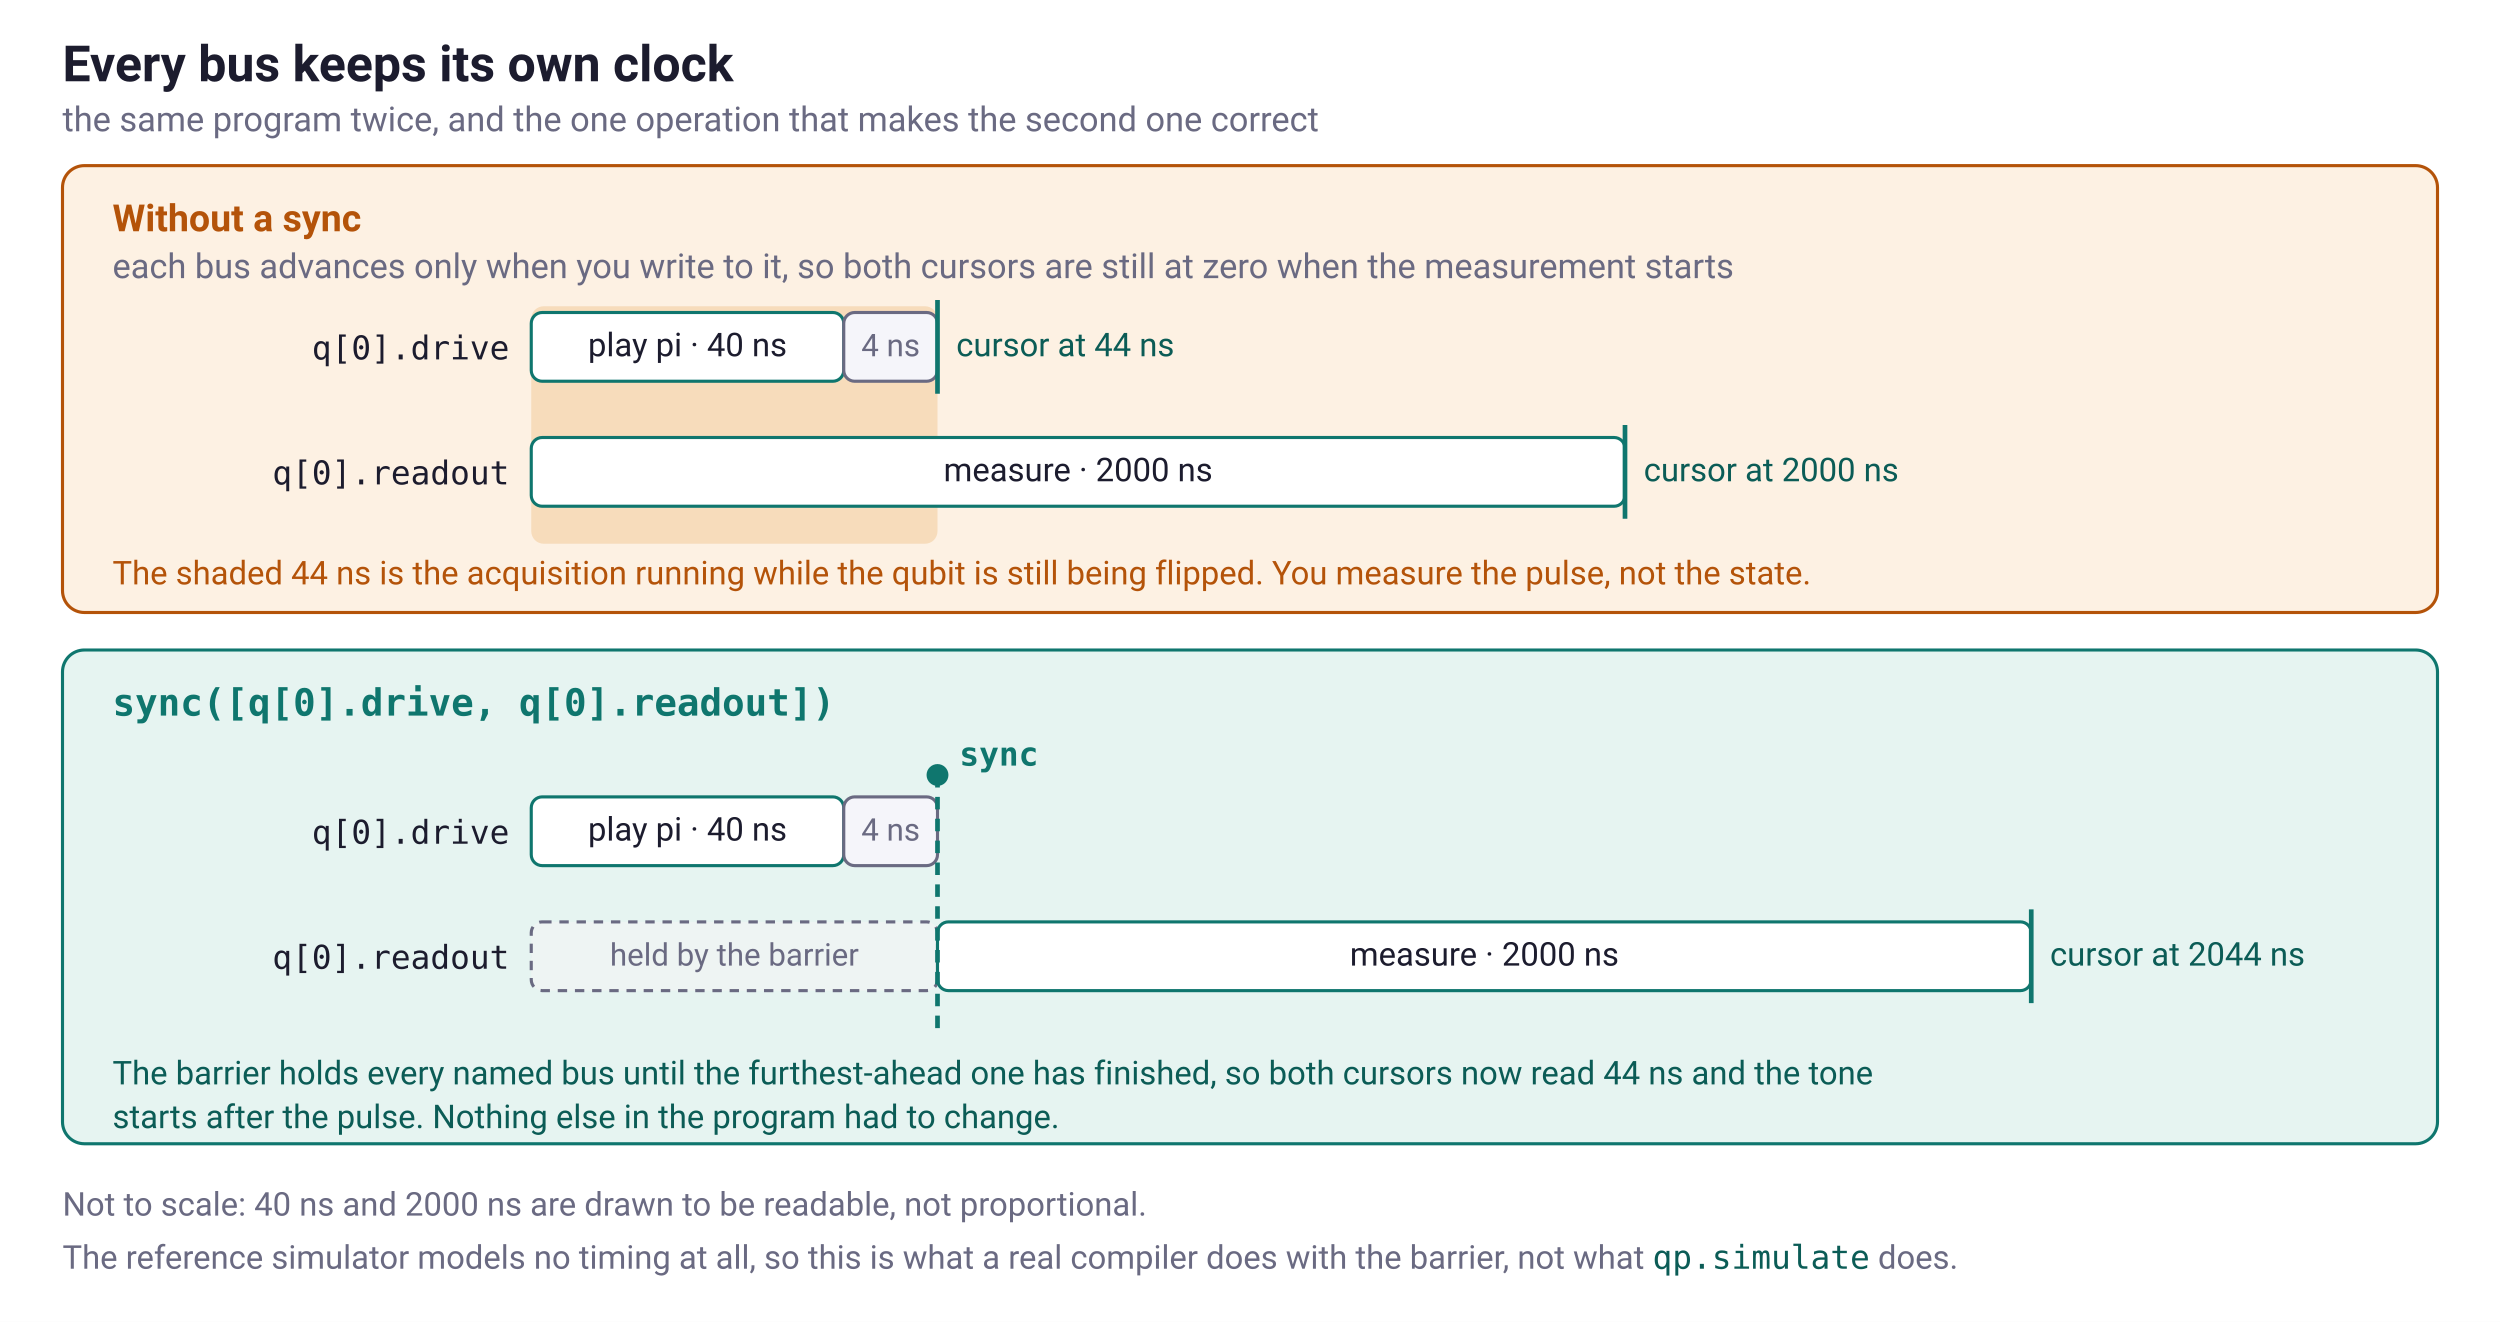
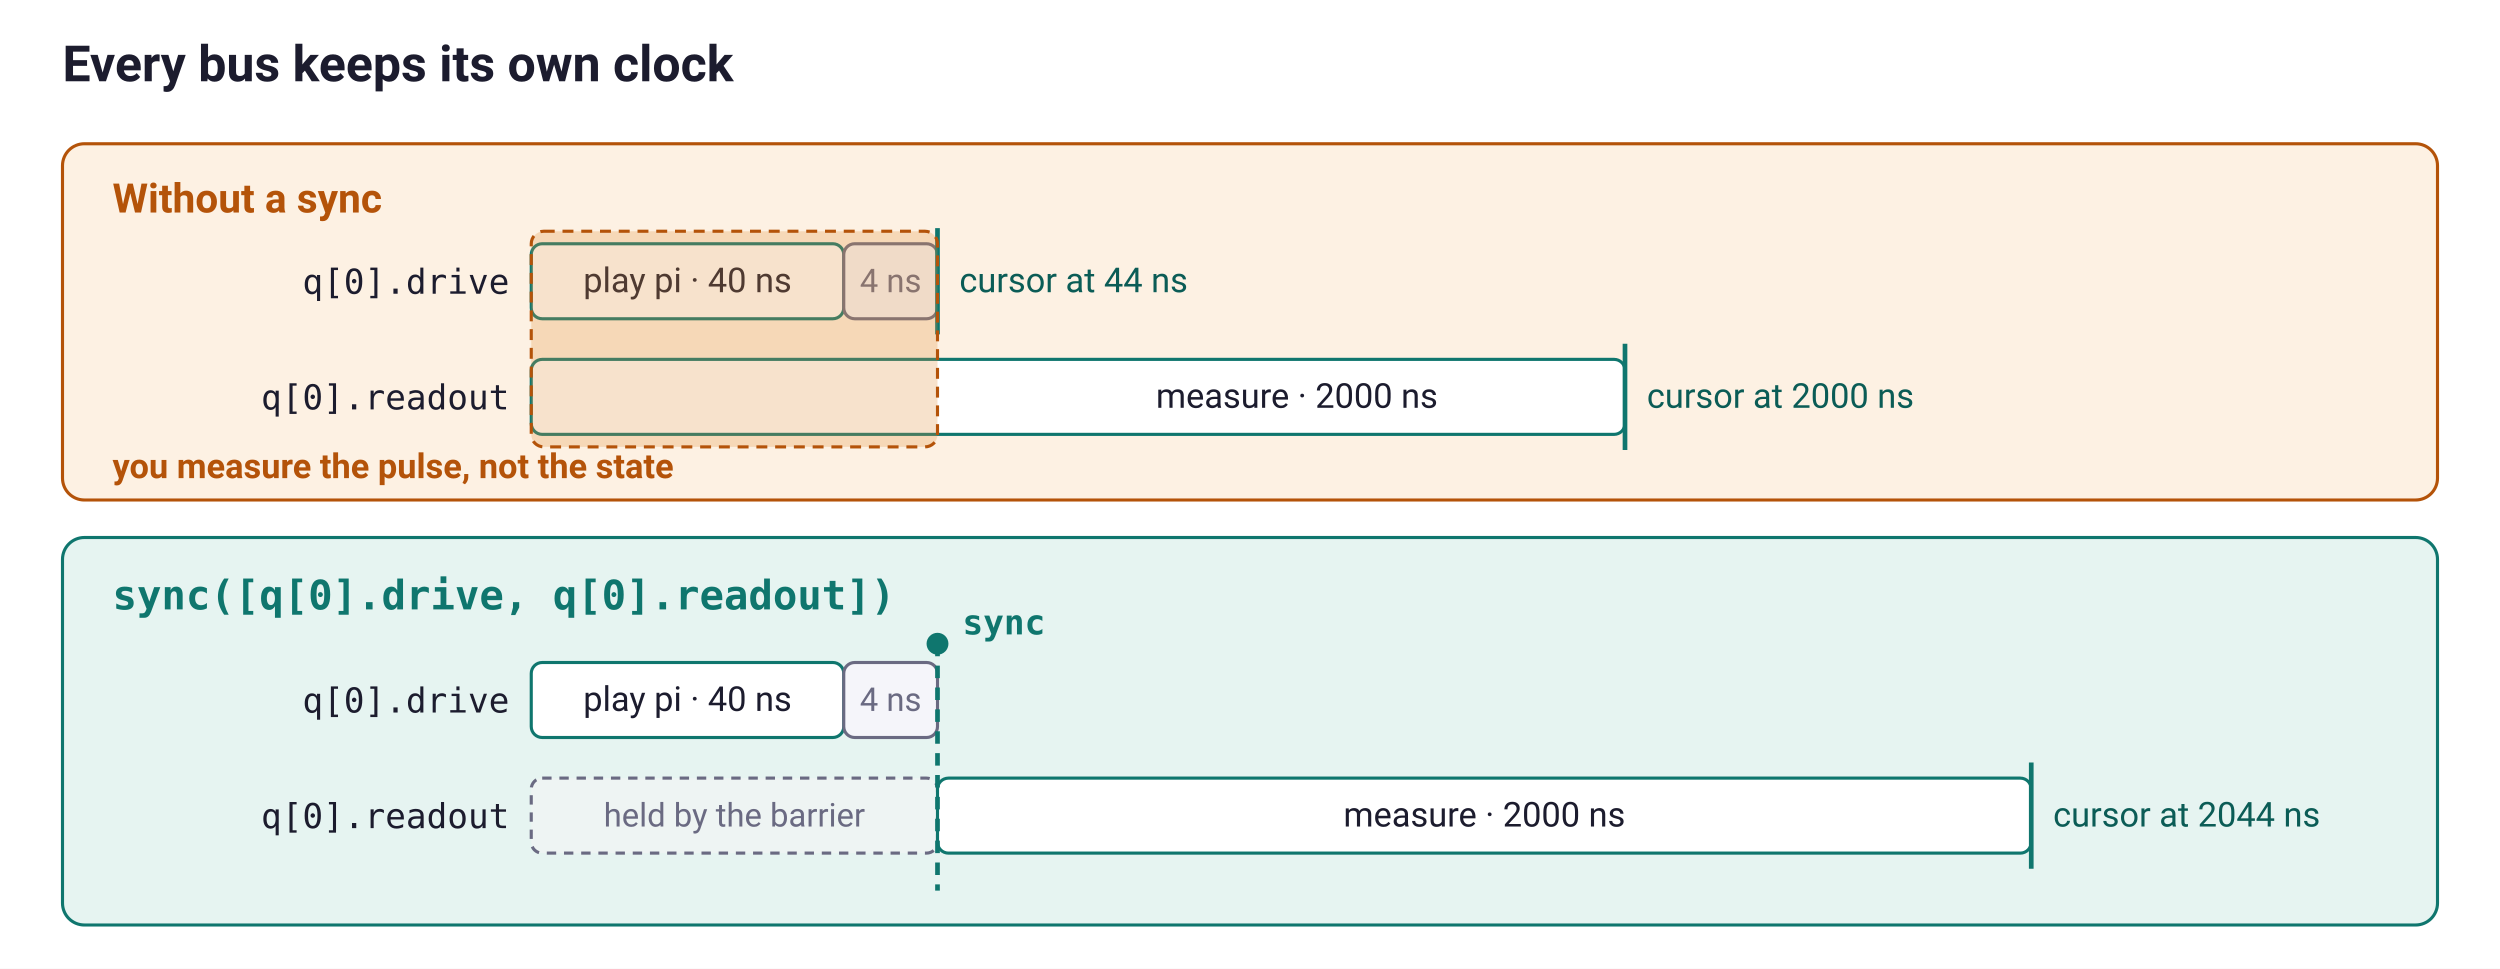
- <svg xmlns="http://www.w3.org/2000/svg" viewBox="0 0 1600 846" width="1600" height="846" role="img" font-family="-apple-system, Segoe UI, Roboto, Helvetica, Arial, sans-serif">
-   <defs>
-     <marker id="arrow" viewBox="0 0 12 12" refX="10.5" refY="6" markerWidth="7" markerHeight="7" orient="auto">
-       <path d="M1 1 L11 6 L1 11 Z" fill="#0f766e" />
-     </marker>
-   </defs>
-   <rect width="1600" height="846" fill="#ffffff" />
+ <svg xmlns="http://www.w3.org/2000/svg" viewBox="0 0 1600 620" width="1600" height="620" role="img" font-family="-apple-system, Segoe UI, Roboto, Helvetica, Arial, sans-serif">
+   <rect width="1600" height="620" fill="#ffffff" />
  <text x="40" y="52" font-size="32" font-weight="700" fill="#1c1c2e">Every bus keeps its own clock</text>
-   <text x="40" y="84" font-size="22" fill="#6a6a82">the same program twice, and the one operation that makes the second one correct</text>
-   <rect x="40" y="106" width="1520" height="286" rx="14" fill="#fdf1e3" stroke="#b45309" stroke-width="2" />
-   <text x="72" y="148" font-size="24" font-weight="700" fill="#b45309">Without a sync</text>
-   <text x="72" y="178" font-size="22" fill="#6a6a82">each bus advances only when you write to it, so both cursors are still at zero when the measurement starts</text>
-   <rect x="340" y="196" width="260" height="152" rx="8" fill="#f7dcbb" stroke="none" />
-   <text x="326" y="230" font-size="21" fill="#1c1c2e" text-anchor="end" font-family="ui-monospace, SFMono-Regular, Menlo, Consolas, monospace">q[0].drive</text>
-   <line x1="340" y1="222" x2="600" y2="222" stroke="#d8d8e4" stroke-width="2" />
-   <rect x="340" y="200" width="200" height="44" rx="7" fill="#ffffff" stroke="#0f766e" stroke-width="2" />
-   <text x="440" y="228" font-size="21" fill="#1c1c2e" text-anchor="middle">play pi · 40 ns</text>
-   <rect x="540" y="200" width="60" height="44" rx="7" fill="#f5f5fa" stroke="#6a6a82" stroke-width="2" />
-   <text x="570" y="228" font-size="20" fill="#6a6a82" text-anchor="middle">4 ns</text>
-   <line x1="600" y1="192" x2="600" y2="252" stroke="#0f766e" stroke-width="3" />
-   <text x="612" y="228" font-size="21" fill="#0b5c56">cursor at 44 ns</text>
-   <text x="326" y="310" font-size="21" fill="#1c1c2e" text-anchor="end" font-family="ui-monospace, SFMono-Regular, Menlo, Consolas, monospace">q[0].readout</text>
-   <line x1="340" y1="302" x2="1040" y2="302" stroke="#d8d8e4" stroke-width="2" />
-   <rect x="340" y="280" width="700" height="44" rx="7" fill="#ffffff" stroke="#0f766e" stroke-width="2" />
-   <text x="690" y="308" font-size="21" fill="#1c1c2e" text-anchor="middle">measure · 2000 ns</text>
-   <line x1="1040" y1="272" x2="1040" y2="332" stroke="#0f766e" stroke-width="3" />
-   <text x="1052" y="308" font-size="21" fill="#0b5c56">cursor at 2000 ns</text>
-   <text x="72" y="374" font-size="21" fill="#b45309">The shaded 44 ns is the acquisition running while the qubit is still being flipped. You measure the pulse, not the state.</text>
-   <rect x="40" y="416" width="1520" height="316" rx="14" fill="#e6f4f1" stroke="#0f766e" stroke-width="2" />
-   <text x="72" y="458" font-size="24" font-weight="700" fill="#0f766e" font-family="ui-monospace, SFMono-Regular, Menlo, Consolas, monospace">sync([q[0].drive, q[0].readout])</text>
-   <text x="326" y="540" font-size="21" fill="#1c1c2e" text-anchor="end" font-family="ui-monospace, SFMono-Regular, Menlo, Consolas, monospace">q[0].drive</text>
-   <line x1="340" y1="532" x2="600" y2="532" stroke="#d8d8e4" stroke-width="2" />
-   <rect x="340" y="510" width="200" height="44" rx="7" fill="#ffffff" stroke="#0f766e" stroke-width="2" />
-   <text x="440" y="538" font-size="21" fill="#1c1c2e" text-anchor="middle">play pi · 40 ns</text>
-   <rect x="540" y="510" width="60" height="44" rx="7" fill="#f5f5fa" stroke="#6a6a82" stroke-width="2" />
-   <text x="570" y="538" font-size="20" fill="#6a6a82" text-anchor="middle">4 ns</text>
-   <text x="326" y="620" font-size="21" fill="#1c1c2e" text-anchor="end" font-family="ui-monospace, SFMono-Regular, Menlo, Consolas, monospace">q[0].readout</text>
-   <line x1="340" y1="612" x2="1300" y2="612" stroke="#d8d8e4" stroke-width="2" />
-   <rect x="340" y="590" width="260" height="44" rx="7" fill="#eef4f3" stroke="#6a6a82" stroke-width="2" stroke-dasharray="6 5" />
-   <text x="470" y="618" font-size="20" fill="#6a6a82" text-anchor="middle">held by the barrier</text>
-   <rect x="600" y="590" width="700" height="44" rx="7" fill="#ffffff" stroke="#0f766e" stroke-width="2" />
-   <text x="950" y="618" font-size="21" fill="#1c1c2e" text-anchor="middle">measure · 2000 ns</text>
-   <line x1="1300" y1="582" x2="1300" y2="642" stroke="#0f766e" stroke-width="3" />
-   <text x="1312" y="618" font-size="21" fill="#0b5c56">cursor at 2044 ns</text>
-   <line x1="600" y1="496" x2="600" y2="660" stroke="#0f766e" stroke-width="3" stroke-dasharray="8 6" />
-   <circle cx="600" cy="496" r="7" fill="#0f766e" />
-   <text x="614" y="490" font-size="21" font-weight="700" fill="#0f766e" font-family="ui-monospace, SFMono-Regular, Menlo, Consolas, monospace">sync</text>
-   <text x="72" y="694" font-size="21" fill="#0b5c56">The barrier holds every named bus until the furthest-ahead one has finished, so both cursors now read 44 ns and the tone</text>
-   <text x="72" y="722" font-size="21" fill="#0b5c56">starts after the pulse. Nothing else in the program had to change.</text>
-   <text x="40" y="778" font-size="21" fill="#6a6a82">Not to scale: 40 ns and 2000 ns are drawn to be readable, not proportional.</text>
-   <text x="40" y="812" font-size="21" fill="#6a6a82">The reference simulator models no timing at all, so this is what a real compiler does with the barrier, not what <tspan font-family="ui-monospace, SFMono-Regular, Menlo, Consolas, monospace" fill="#0b5c56">qp.simulate</tspan> does.</text>
+   <rect x="40" y="92" width="1520" height="228" rx="14" fill="#fdf1e3" stroke="#b45309" stroke-width="2" />
+   <text x="72" y="136" font-size="26" font-weight="700" fill="#b45309">Without a sync</text>
+   <text x="326" y="188" font-size="22" fill="#1c1c2e" text-anchor="end" font-family="ui-monospace, SFMono-Regular, Menlo, Consolas, monospace">q[0].drive</text>
+   <line x1="340" y1="180" x2="600" y2="180" stroke="#d8d8e4" stroke-width="2" />
+   <rect x="340" y="156" width="200" height="48" rx="7" fill="#ffffff" stroke="#0f766e" stroke-width="2" />
+   <text x="440" y="187" font-size="22" fill="#1c1c2e" text-anchor="middle">play pi · 40 ns</text>
+   <rect x="540" y="156" width="60" height="48" rx="7" fill="#f5f5fa" stroke="#6a6a82" stroke-width="2" />
+   <text x="570" y="187" font-size="21" fill="#6a6a82" text-anchor="middle">4 ns</text>
+   <line x1="600" y1="146" x2="600" y2="214" stroke="#0f766e" stroke-width="3" />
+   <text x="614" y="187" font-size="22" fill="#0b5c56">cursor at 44 ns</text>
+   <text x="326" y="262" font-size="22" fill="#1c1c2e" text-anchor="end" font-family="ui-monospace, SFMono-Regular, Menlo, Consolas, monospace">q[0].readout</text>
+   <line x1="340" y1="254" x2="1040" y2="254" stroke="#d8d8e4" stroke-width="2" />
+   <rect x="340" y="230" width="700" height="48" rx="7" fill="#ffffff" stroke="#0f766e" stroke-width="2" />
+   <text x="830" y="261" font-size="22" fill="#1c1c2e" text-anchor="middle">measure · 2000 ns</text>
+   <line x1="1040" y1="220" x2="1040" y2="288" stroke="#0f766e" stroke-width="3" />
+   <text x="1054" y="261" font-size="22" fill="#0b5c56">cursor at 2000 ns</text>
+   <rect x="340" y="148" width="260" height="138" rx="8" fill="#e0913a" fill-opacity="0.26" stroke="#b45309" stroke-width="2" stroke-dasharray="7 5" />
+   <text x="72" y="306" font-size="22" font-weight="700" fill="#b45309">you measure the pulse, not the state</text>
+   <rect x="40" y="344" width="1520" height="248" rx="14" fill="#e6f4f1" stroke="#0f766e" stroke-width="2" />
+   <text x="72" y="390" font-size="26" font-weight="700" fill="#0f766e" font-family="ui-monospace, SFMono-Regular, Menlo, Consolas, monospace">sync([q[0].drive, q[0].readout])</text>
+   <text x="326" y="456" font-size="22" fill="#1c1c2e" text-anchor="end" font-family="ui-monospace, SFMono-Regular, Menlo, Consolas, monospace">q[0].drive</text>
+   <line x1="340" y1="448" x2="600" y2="448" stroke="#d8d8e4" stroke-width="2" />
+   <rect x="340" y="424" width="200" height="48" rx="7" fill="#ffffff" stroke="#0f766e" stroke-width="2" />
+   <text x="440" y="455" font-size="22" fill="#1c1c2e" text-anchor="middle">play pi · 40 ns</text>
+   <rect x="540" y="424" width="60" height="48" rx="7" fill="#f5f5fa" stroke="#6a6a82" stroke-width="2" />
+   <text x="570" y="455" font-size="21" fill="#6a6a82" text-anchor="middle">4 ns</text>
+   <text x="326" y="530" font-size="22" fill="#1c1c2e" text-anchor="end" font-family="ui-monospace, SFMono-Regular, Menlo, Consolas, monospace">q[0].readout</text>
+   <line x1="340" y1="522" x2="1300" y2="522" stroke="#d8d8e4" stroke-width="2" />
+   <rect x="340" y="498" width="260" height="48" rx="7" fill="#eef4f3" stroke="#6a6a82" stroke-width="2" stroke-dasharray="6 5" />
+   <text x="470" y="529" font-size="21" fill="#6a6a82" text-anchor="middle">held by the barrier</text>
+   <rect x="600" y="498" width="700" height="48" rx="7" fill="#ffffff" stroke="#0f766e" stroke-width="2" />
+   <text x="950" y="529" font-size="22" fill="#1c1c2e" text-anchor="middle">measure · 2000 ns</text>
+   <line x1="1300" y1="488" x2="1300" y2="556" stroke="#0f766e" stroke-width="3" />
+   <text x="1314" y="529" font-size="22" fill="#0b5c56">cursor at 2044 ns</text>
+   <line x1="600" y1="412" x2="600" y2="570" stroke="#0f766e" stroke-width="3" stroke-dasharray="8 6" />
+   <circle cx="600" cy="412" r="7" fill="#0f766e" />
+   <text x="616" y="406" font-size="22" font-weight="700" fill="#0f766e" font-family="ui-monospace, SFMono-Regular, Menlo, Consolas, monospace">sync</text>
</svg>
